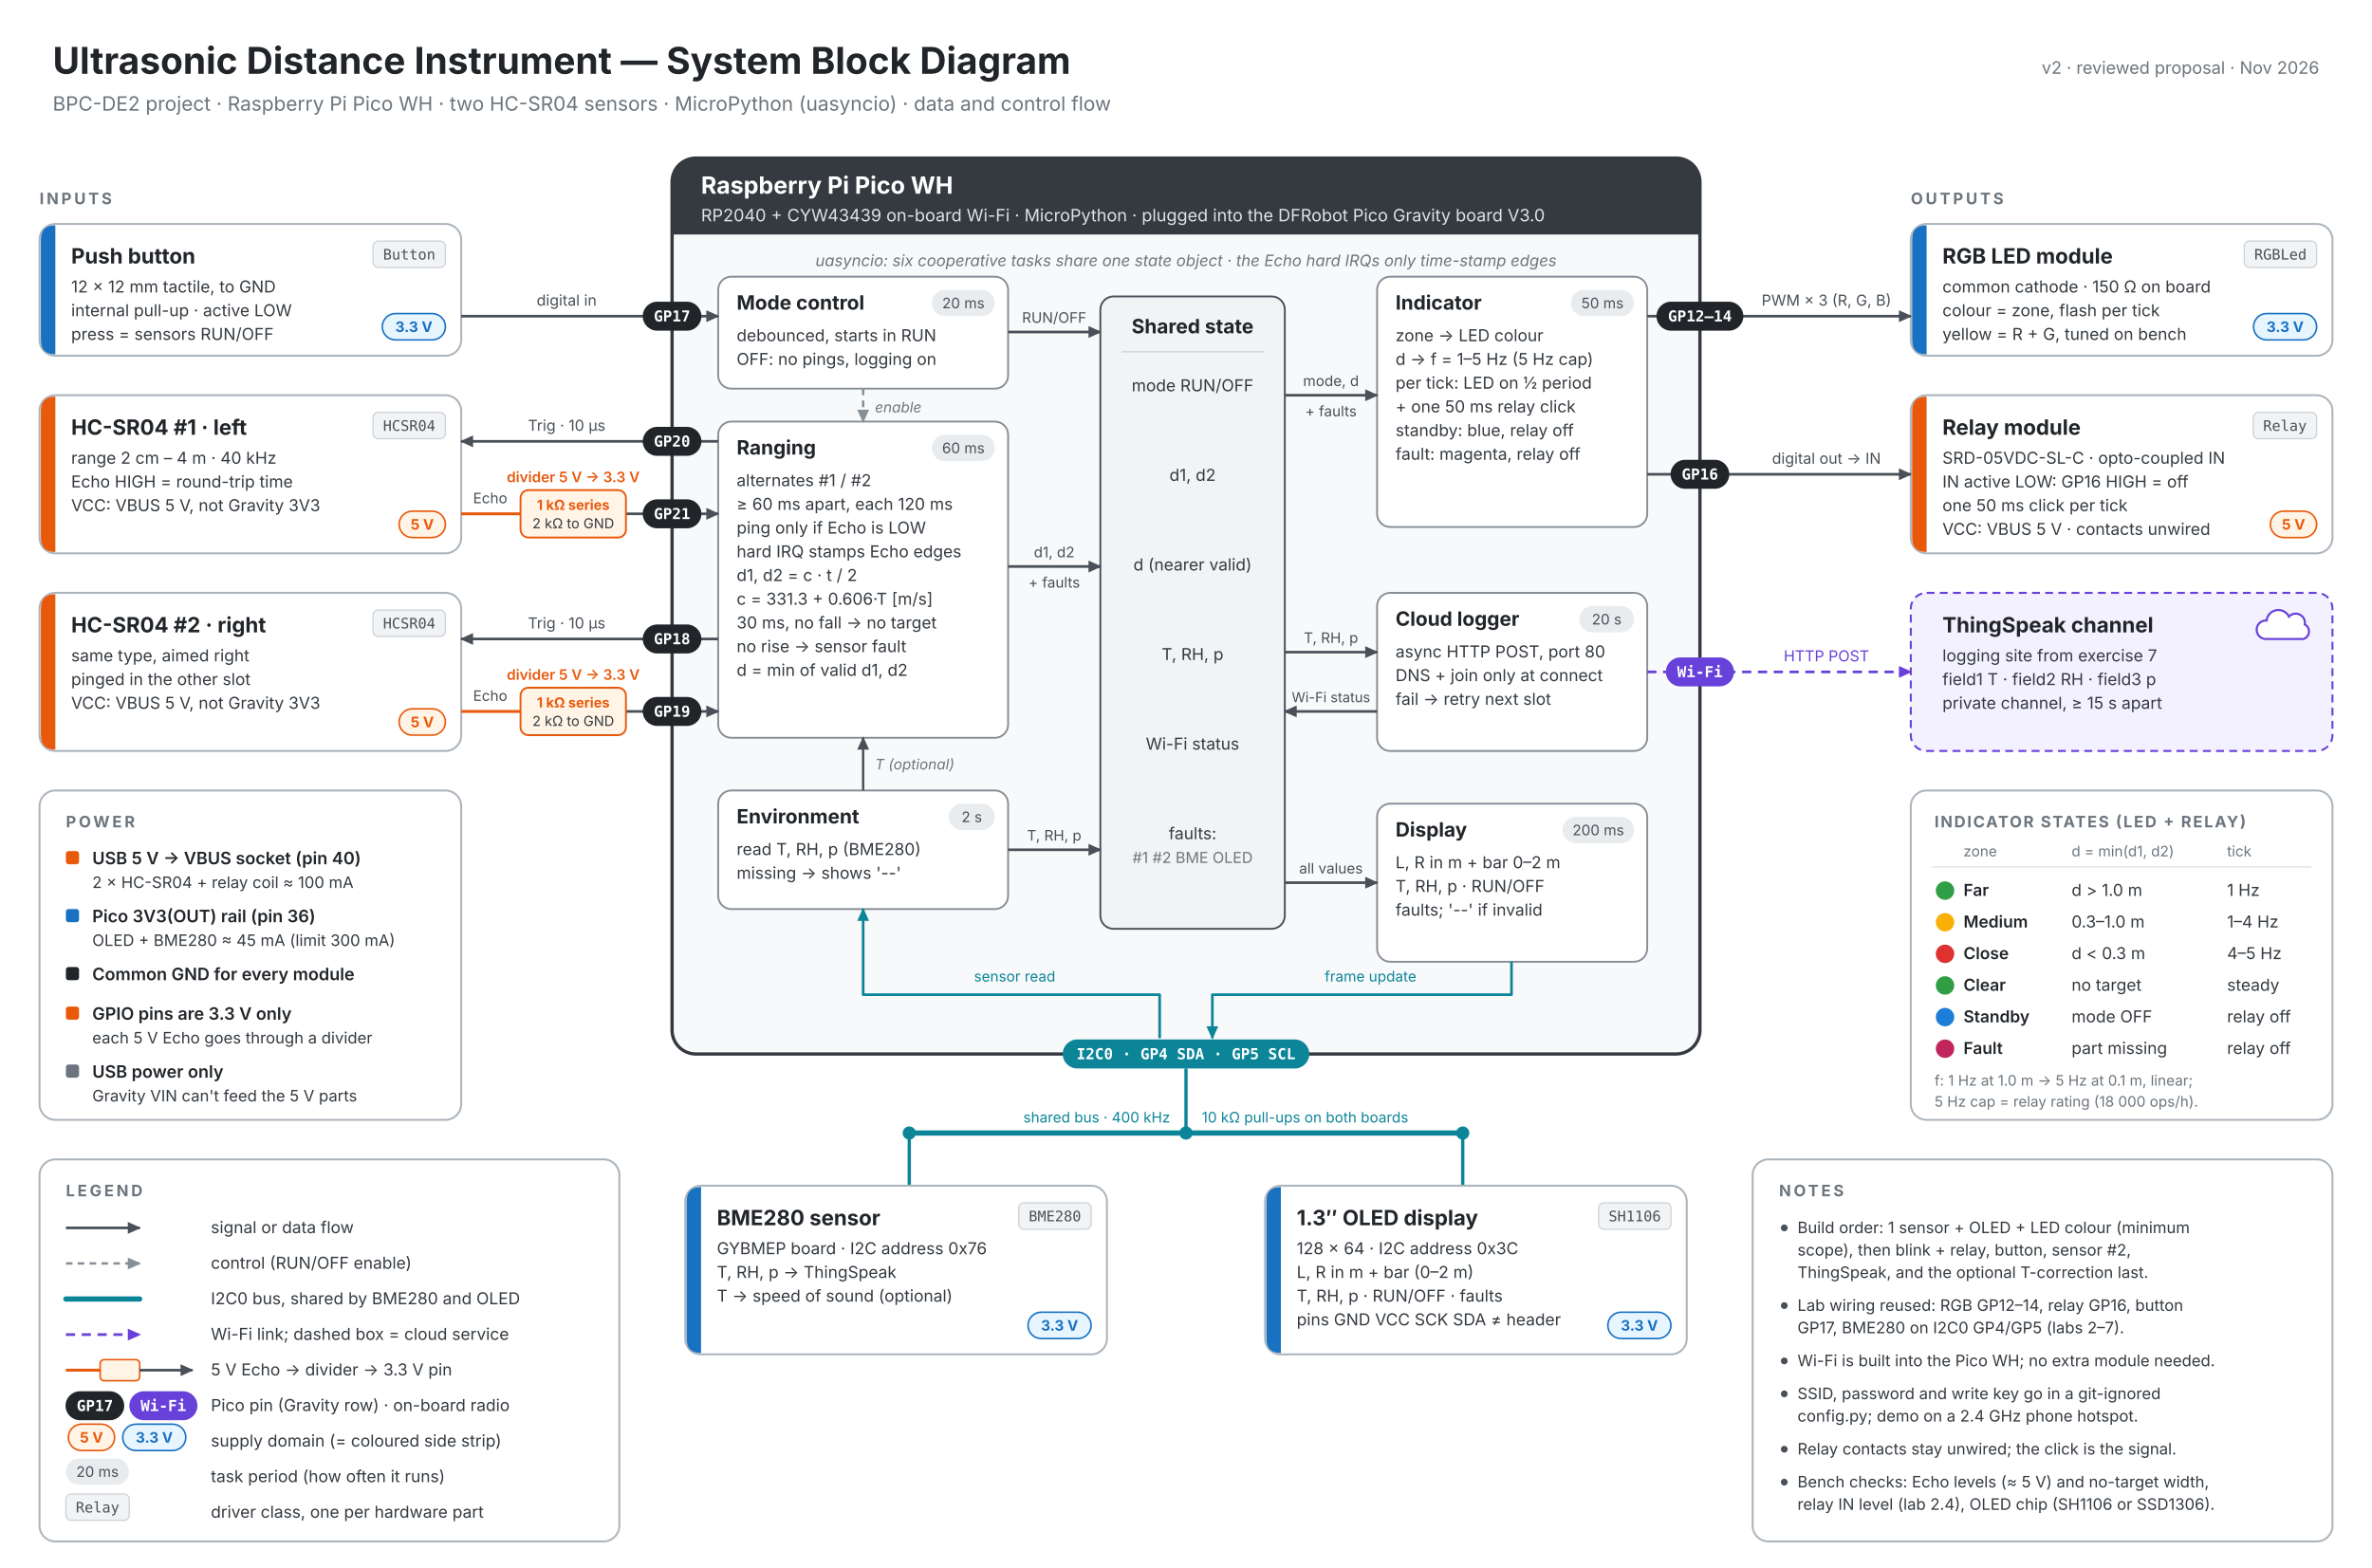
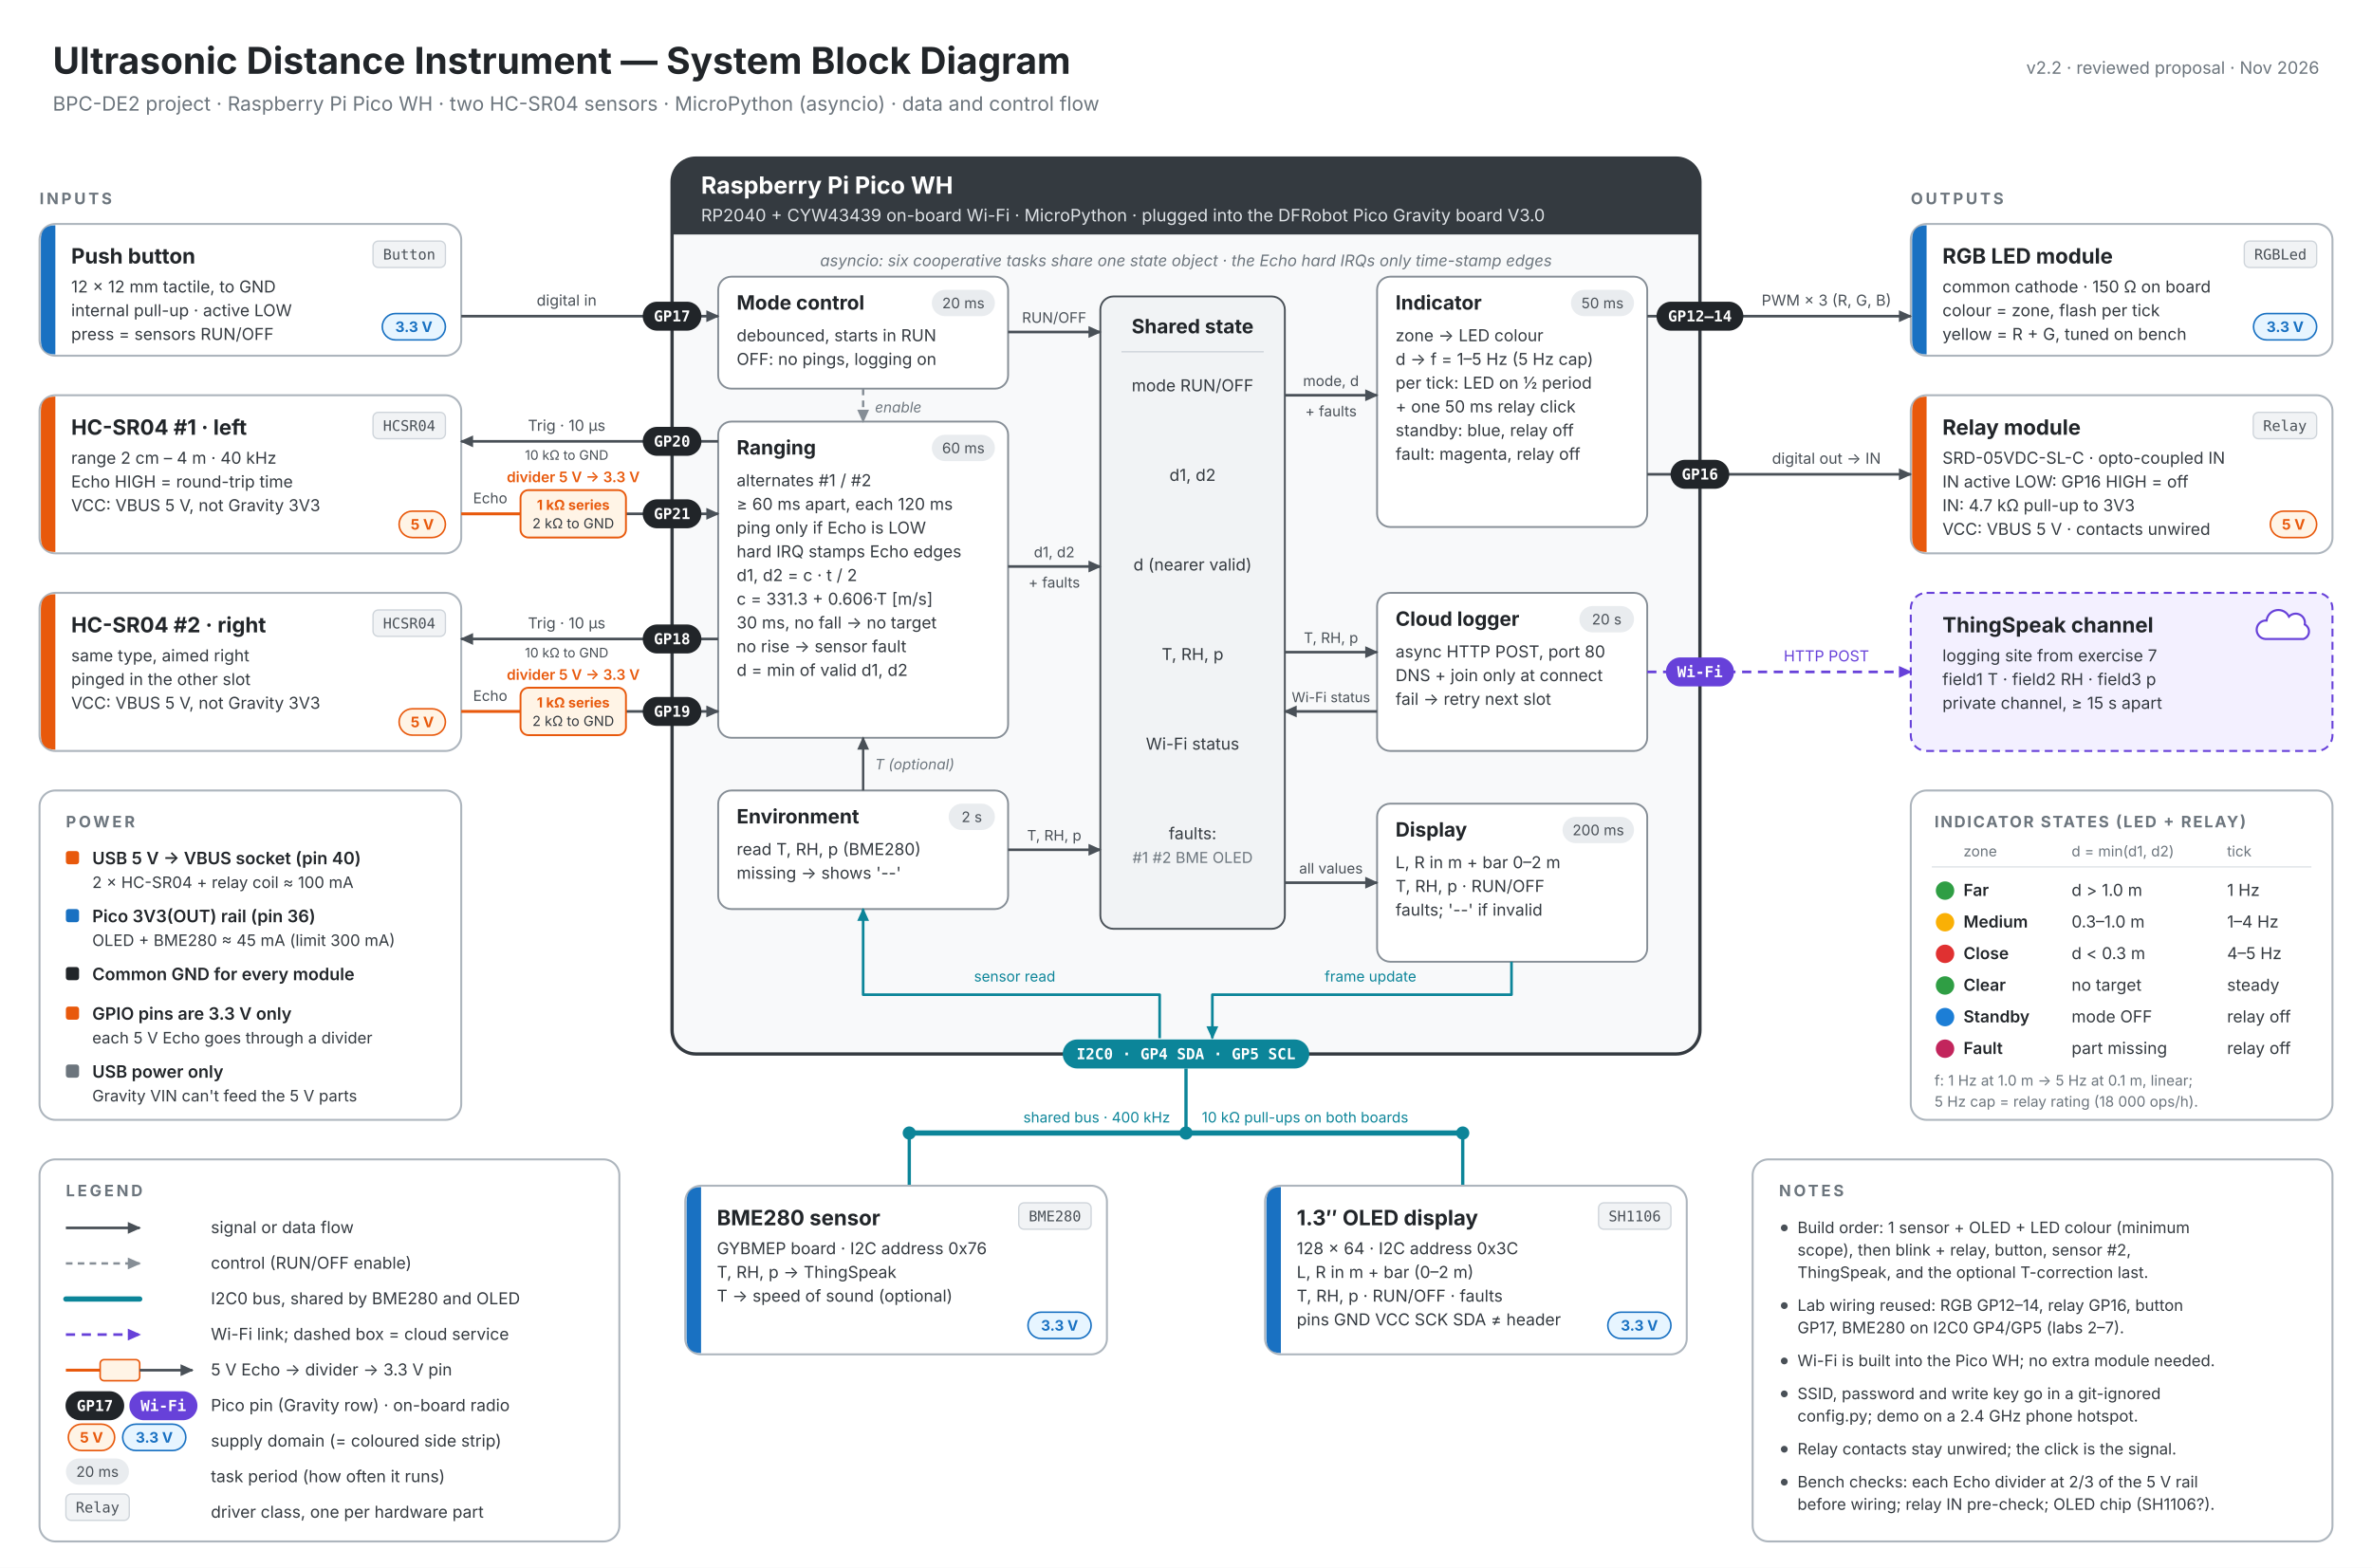
<svg xmlns="http://www.w3.org/2000/svg" width="1800" height="1190" viewBox="0 0 1800 1190" role="img" aria-labelledby="title desc">
  <defs>
    <style>text{font-family:Inter, 'Segoe UI', Helvetica, Arial, sans-serif;} .mono{font-family:'JetBrains Mono', Consolas, Menlo, 'DejaVu Sans Mono', monospace;}</style>
    <marker id="arr-gray" viewBox="0 0 10 10" refX="9" refY="5" markerWidth="10" markerHeight="10" markerUnits="userSpaceOnUse" orient="auto">
      <path d="M0,0.5 L10,5 L0,9.5 z" fill="#495057" />
    </marker>
    <marker id="arr-teal" viewBox="0 0 10 10" refX="9" refY="5" markerWidth="10" markerHeight="10" markerUnits="userSpaceOnUse" orient="auto">
      <path d="M0,0.5 L10,5 L0,9.5 z" fill="#0c8599" />
    </marker>
    <marker id="arr-violet" viewBox="0 0 10 10" refX="9" refY="5" markerWidth="10" markerHeight="10" markerUnits="userSpaceOnUse" orient="auto">
      <path d="M0,0.5 L10,5 L0,9.5 z" fill="#6741d9" />
    </marker>
    <marker id="arr-muted" viewBox="0 0 10 10" refX="9" refY="5" markerWidth="10" markerHeight="10" markerUnits="userSpaceOnUse" orient="auto">
      <path d="M0,0.5 L10,5 L0,9.5 z" fill="#868e96" />
    </marker>
  </defs>
  <rect width="1800" height="1190" fill="#ffffff" />
  <text x="40" y="56" font-size="28" fill="#212529" font-weight="700">Ultrasonic Distance Instrument — System Block Diagram</text>
-   <text x="40" y="84" font-size="15" fill="#6c757d">BPC-DE2 project · Raspberry Pi Pico WH · two HC-SR04 sensors · MicroPython (uasyncio) · data and control flow</text>
-   <text x="1760" y="56" font-size="13" fill="#6c757d" text-anchor="end">v2 · reviewed proposal · Nov 2026</text>
+   <text x="40" y="84" font-size="15" fill="#6c757d">BPC-DE2 project · Raspberry Pi Pico WH · two HC-SR04 sensors · MicroPython (asyncio) · data and control flow</text>
+   <text x="1760" y="56" font-size="13" fill="#6c757d" text-anchor="end">v2.2 · reviewed proposal · Nov 2026</text>
  <text x="30" y="155" font-size="12" fill="#6c757d" font-weight="700" letter-spacing="2">INPUTS</text>
  <text x="1450" y="155" font-size="12" fill="#6c757d" font-weight="700" letter-spacing="2">OUTPUTS</text>
  <rect x="510" y="120" width="780" height="680" rx="18" fill="#f8f9fa" stroke="none" stroke-width="0" />
  <path d="M510,178 L510,138 Q510,120 528,120 L1272,120 Q1290,120 1290,138 L1290,178 Z" fill="#343a40" />
  <rect x="510" y="120" width="780" height="680" rx="18" fill="none" stroke="#343a40" stroke-width="2.5" />
  <text x="532" y="147" font-size="18" fill="#fff" font-weight="700">Raspberry Pi Pico WH</text>
  <text x="532" y="168" font-size="13" fill="#dee2e6">RP2040 + CYW43439 on-board Wi-Fi · MicroPython · plugged into the DFRobot Pico Gravity board V3.0</text>
-   <text x="900.0" y="202" font-size="12" fill="#6c757d" text-anchor="middle" font-style="italic">uasyncio: six cooperative tasks share one state object · the Echo hard IRQs only time-stamp edges</text>
+   <text x="900.0" y="202" font-size="12" fill="#6c757d" text-anchor="middle" font-style="italic">asyncio: six cooperative tasks share one state object · the Echo hard IRQs only time-stamp edges</text>
  <rect x="545" y="210" width="220" height="85" rx="10" fill="#fff" stroke="#868e96" stroke-width="1.4" />
  <text x="559" y="235" font-size="15" fill="#212529" font-weight="700">Mode control</text>
  <rect x="707.1" y="220" width="47.9" height="20" rx="10.0" fill="#e9ecef" />
  <text x="731.05" y="234" font-size="11" fill="#495057" text-anchor="middle">20 ms</text>
  <text x="559" y="259" font-size="12.5" fill="#343a40">debounced, starts in RUN</text>
  <text x="559" y="277" font-size="12.5" fill="#343a40">OFF: no pings, logging on</text>
  <rect x="545" y="320" width="220" height="240" rx="10" fill="#fff" stroke="#868e96" stroke-width="1.4" />
  <text x="559" y="345" font-size="15" fill="#212529" font-weight="700">Ranging</text>
  <rect x="707.1" y="330" width="47.9" height="20" rx="10.0" fill="#e9ecef" />
  <text x="731.05" y="344" font-size="11" fill="#495057" text-anchor="middle">60 ms</text>
  <text x="559" y="369" font-size="12.5" fill="#343a40">alternates #1 / #2</text>
  <text x="559" y="387" font-size="12.5" fill="#343a40">≥ 60 ms apart, each 120 ms</text>
  <text x="559" y="405" font-size="12.5" fill="#343a40">ping only if Echo is LOW</text>
  <text x="559" y="423" font-size="12.5" fill="#343a40">hard IRQ stamps Echo edges</text>
  <text x="559" y="441" font-size="12.5" fill="#343a40">d1, d2 = c · t / 2</text>
  <text x="559" y="459" font-size="12.5" fill="#343a40">c = 331.3 + 0.606·T  [m/s]</text>
  <text x="559" y="477" font-size="12.5" fill="#343a40">30 ms, no fall → no target</text>
  <text x="559" y="495" font-size="12.5" fill="#343a40">no rise → sensor fault</text>
  <text x="559" y="513" font-size="12.5" fill="#343a40">d = min of valid d1, d2</text>
  <rect x="545" y="600" width="220" height="90" rx="10" fill="#fff" stroke="#868e96" stroke-width="1.4" />
  <text x="559" y="625" font-size="15" fill="#212529" font-weight="700">Environment</text>
  <rect x="719.86" y="610" width="35.14" height="20" rx="10.0" fill="#e9ecef" />
  <text x="737.43" y="624" font-size="11" fill="#495057" text-anchor="middle">2 s</text>
  <text x="559" y="649" font-size="12.5" fill="#343a40">read T, RH, p (BME280)</text>
  <text x="559" y="667" font-size="12.5" fill="#343a40">missing → shows '--'</text>
  <rect x="1045" y="210" width="205" height="190" rx="10" fill="#fff" stroke="#868e96" stroke-width="1.4" />
  <text x="1059" y="235" font-size="15" fill="#212529" font-weight="700">Indicator</text>
  <rect x="1192.1" y="220" width="47.9" height="20" rx="10.0" fill="#e9ecef" />
  <text x="1216.05" y="234" font-size="11" fill="#495057" text-anchor="middle">50 ms</text>
  <text x="1059" y="259" font-size="12.5" fill="#343a40">zone → LED colour</text>
  <text x="1059" y="277" font-size="12.5" fill="#343a40">d → f = 1–5 Hz (5 Hz cap)</text>
  <text x="1059" y="295" font-size="12.5" fill="#343a40">per tick: LED on ½ period</text>
  <text x="1059" y="313" font-size="12.5" fill="#343a40">+ one 50 ms relay click</text>
  <text x="1059" y="331" font-size="12.5" fill="#343a40">standby: blue, relay off</text>
  <text x="1059" y="349" font-size="12.5" fill="#343a40">fault: magenta, relay off</text>
  <rect x="1045" y="450" width="205" height="120" rx="10" fill="#fff" stroke="#868e96" stroke-width="1.4" />
  <text x="1059" y="475" font-size="15" fill="#212529" font-weight="700">Cloud logger</text>
  <rect x="1198.48" y="460" width="41.52" height="20" rx="10.0" fill="#e9ecef" />
  <text x="1219.24" y="474" font-size="11" fill="#495057" text-anchor="middle">20 s</text>
  <text x="1059" y="499" font-size="12.5" fill="#343a40">async HTTP POST, port 80</text>
  <text x="1059" y="517" font-size="12.5" fill="#343a40">DNS + join only at connect</text>
  <text x="1059" y="535" font-size="12.5" fill="#343a40">fail → retry next slot</text>
  <rect x="1045" y="610" width="205" height="120" rx="10" fill="#fff" stroke="#868e96" stroke-width="1.4" />
  <text x="1059" y="635" font-size="15" fill="#212529" font-weight="700">Display</text>
  <rect x="1185.72" y="620" width="54.28" height="20" rx="10.0" fill="#e9ecef" />
  <text x="1212.86" y="634" font-size="11" fill="#495057" text-anchor="middle">200 ms</text>
  <text x="1059" y="659" font-size="12.5" fill="#343a40">L, R in m + bar 0–2 m</text>
  <text x="1059" y="677" font-size="12.5" fill="#343a40">T, RH, p · RUN/OFF</text>
  <text x="1059" y="695" font-size="12.5" fill="#343a40">faults; '--' if invalid</text>
  <rect x="835" y="225" width="140" height="480" rx="10" fill="#f1f3f5" stroke="#495057" stroke-width="1.4" />
  <text x="905.0" y="253" font-size="15" fill="#212529" font-weight="700" text-anchor="middle">Shared state</text>
  <line x1="851" y1="267" x2="959" y2="267" stroke="#ced4da" stroke-width="1" />
  <text x="905.0" y="297" font-size="12.5" fill="#343a40" text-anchor="middle">mode RUN/OFF</text>
  <text x="905.0" y="365" font-size="12.5" fill="#343a40" text-anchor="middle">d1, d2</text>
  <text x="905.0" y="433" font-size="12.5" fill="#343a40" text-anchor="middle">d (nearer valid)</text>
  <text x="905.0" y="501" font-size="12.5" fill="#343a40" text-anchor="middle">T, RH, p</text>
  <text x="905.0" y="569" font-size="12.5" fill="#343a40" text-anchor="middle">Wi-Fi status</text>
  <text x="905.0" y="637" font-size="12.5" fill="#343a40" text-anchor="middle">faults:</text>
  <text x="905.0" y="655" font-size="11.5" fill="#6c757d" text-anchor="middle">#1 #2 BME OLED</text>
  <path d="M765,252 L835,252" fill="none" stroke="#495057" stroke-width="2" stroke-linejoin="round" marker-end="url(#arr-gray)" />
  <text x="800.0" y="245" font-size="11" fill="#495057" text-anchor="middle">RUN/OFF</text>
  <path d="M765,430 L835,430" fill="none" stroke="#495057" stroke-width="2" stroke-linejoin="round" marker-end="url(#arr-gray)" />
  <text x="800.0" y="423" font-size="11" fill="#495057" text-anchor="middle">d1, d2</text>
  <text x="800.0" y="446" font-size="11" fill="#495057" text-anchor="middle">+ faults</text>
  <path d="M765,645 L835,645" fill="none" stroke="#495057" stroke-width="2" stroke-linejoin="round" marker-end="url(#arr-gray)" />
  <text x="800.0" y="638" font-size="11" fill="#495057" text-anchor="middle">T, RH, p</text>
  <path d="M975,300 L1045,300" fill="none" stroke="#495057" stroke-width="2" stroke-linejoin="round" marker-end="url(#arr-gray)" />
  <text x="1010.0" y="293" font-size="11" fill="#495057" text-anchor="middle">mode, d</text>
  <text x="1010.0" y="316" font-size="11" fill="#495057" text-anchor="middle">+ faults</text>
  <path d="M975,495 L1045,495" fill="none" stroke="#495057" stroke-width="2" stroke-linejoin="round" marker-end="url(#arr-gray)" />
  <text x="1010.0" y="488" font-size="11" fill="#495057" text-anchor="middle">T, RH, p</text>
  <path d="M1045,540 L975,540" fill="none" stroke="#495057" stroke-width="2" stroke-linejoin="round" marker-end="url(#arr-gray)" />
  <text x="1010.0" y="533" font-size="10.5" fill="#495057" text-anchor="middle">Wi-Fi status</text>
  <path d="M975,670 L1045,670" fill="none" stroke="#495057" stroke-width="2" stroke-linejoin="round" marker-end="url(#arr-gray)" />
  <text x="1010.0" y="663" font-size="11" fill="#495057" text-anchor="middle">all values</text>
  <path d="M655,295 L655,320" fill="none" stroke="#868e96" stroke-width="1.8" stroke-linejoin="round" stroke-dasharray="5 4" marker-end="url(#arr-muted)" />
  <text x="664" y="313" font-size="11" fill="#6c757d" font-style="italic">enable</text>
  <path d="M655,600 L655,560" fill="none" stroke="#495057" stroke-width="1.8" stroke-linejoin="round" marker-end="url(#arr-gray)" />
  <text x="664" y="584" font-size="11" fill="#6c757d" font-style="italic">T (optional)</text>
  <rect x="30" y="170" width="320" height="100" rx="12" fill="#fff" stroke="#adb5bd" stroke-width="1.5" />
  <path d="M31,182 Q31,171 42,171 L42,269 Q31,269 31,258 Z" fill="#1971c2" />
  <rect x="290.1" y="238" width="47.9" height="20" rx="10.0" fill="#e7f5ff" stroke="#1971c2" stroke-width="1.2" />
  <text x="314.05" y="252" font-size="11" fill="#1971c2" font-weight="700" text-anchor="middle">3.3 V</text>
  <rect x="283.08" y="183" width="54.92" height="20" rx="4" fill="#f1f3f5" stroke="#ced4da" stroke-width="1" />
  <text x="310.54" y="197" font-size="11" fill="#495057" text-anchor="middle" class="mono">Button</text>
  <text x="54" y="200" font-size="16" fill="#212529" font-weight="700">Push button</text>
  <text x="54" y="222" font-size="12.5" fill="#343a40">12 × 12 mm tactile, to GND</text>
  <text x="54" y="240" font-size="12.5" fill="#343a40">internal pull-up · active LOW</text>
  <text x="54" y="258" font-size="12.5" fill="#343a40">press = sensors RUN/OFF</text>
  <path d="M350,240 L545,240" fill="none" stroke="#495057" stroke-width="2" stroke-linejoin="round" marker-end="url(#arr-gray)" />
  <text x="430" y="232" font-size="11.5" fill="#495057" text-anchor="middle">digital in</text>
  <rect x="487.74" y="229" width="44.52" height="22" rx="11.0" fill="#212529" />
  <text x="510" y="244" font-size="11.5" fill="#fff" font-weight="700" text-anchor="middle" class="mono">GP17</text>
  <rect x="30" y="300" width="320" height="120" rx="12" fill="#fff" stroke="#adb5bd" stroke-width="1.5" />
  <path d="M31,312 Q31,301 42,301 L42,419 Q31,419 31,408 Z" fill="#e8590c" />
  <rect x="302.86" y="388" width="35.14" height="20" rx="10.0" fill="#fff4e6" stroke="#e8590c" stroke-width="1.2" />
  <text x="320.43" y="402" font-size="11" fill="#e8590c" font-weight="700" text-anchor="middle">5 V</text>
  <rect x="283.08" y="313" width="54.92" height="20" rx="4" fill="#f1f3f5" stroke="#ced4da" stroke-width="1" />
  <text x="310.54" y="327" font-size="11" fill="#495057" text-anchor="middle" class="mono">HCSR04</text>
  <text x="54" y="330" font-size="16" fill="#212529" font-weight="700">HC-SR04 #1 · left</text>
  <text x="54" y="352" font-size="12.5" fill="#343a40">range 2 cm – 4 m · 40 kHz</text>
  <text x="54" y="370" font-size="12.5" fill="#343a40">Echo HIGH = round-trip time</text>
  <text x="54" y="388" font-size="12.5" fill="#343a40">VCC: VBUS 5 V, not Gravity 3V3</text>
  <path d="M545,335 L350,335" fill="none" stroke="#495057" stroke-width="2" stroke-linejoin="round" marker-end="url(#arr-gray)" />
  <text x="430" y="327" font-size="11.5" fill="#495057" text-anchor="middle">Trig · 10 µs</text>
+   <text x="430" y="349" font-size="10" fill="#495057" text-anchor="middle">10 kΩ to GND</text>
  <rect x="487.74" y="324" width="44.52" height="22" rx="11.0" fill="#212529" />
  <text x="510" y="339" font-size="11.5" fill="#fff" font-weight="700" text-anchor="middle" class="mono">GP20</text>
  <path d="M350,390 L395,390" fill="none" stroke="#e8590c" stroke-width="2.2" stroke-linejoin="round" />
  <path d="M475,390 L545,390" fill="none" stroke="#495057" stroke-width="2" stroke-linejoin="round" marker-end="url(#arr-gray)" />
  <rect x="395" y="372" width="80" height="36" rx="6" fill="#fff4e6" stroke="#e8590c" stroke-width="1.4" />
  <text x="435" y="387" font-size="10.5" fill="#e8590c" font-weight="700" text-anchor="middle">1 kΩ series</text>
  <text x="435" y="401" font-size="10.5" fill="#343a40" text-anchor="middle">2 kΩ to GND</text>
  <text x="372" y="382" font-size="11" fill="#495057" text-anchor="middle">Echo</text>
  <text x="435" y="366" font-size="11" fill="#e8590c" font-weight="600" text-anchor="middle">divider 5 V → 3.3 V</text>
  <rect x="487.74" y="379" width="44.52" height="22" rx="11.0" fill="#212529" />
  <text x="510" y="394" font-size="11.5" fill="#fff" font-weight="700" text-anchor="middle" class="mono">GP21</text>
  <rect x="30" y="450" width="320" height="120" rx="12" fill="#fff" stroke="#adb5bd" stroke-width="1.5" />
  <path d="M31,462 Q31,451 42,451 L42,569 Q31,569 31,558 Z" fill="#e8590c" />
  <rect x="302.86" y="538" width="35.14" height="20" rx="10.0" fill="#fff4e6" stroke="#e8590c" stroke-width="1.2" />
  <text x="320.43" y="552" font-size="11" fill="#e8590c" font-weight="700" text-anchor="middle">5 V</text>
  <rect x="283.08" y="463" width="54.92" height="20" rx="4" fill="#f1f3f5" stroke="#ced4da" stroke-width="1" />
  <text x="310.54" y="477" font-size="11" fill="#495057" text-anchor="middle" class="mono">HCSR04</text>
  <text x="54" y="480" font-size="16" fill="#212529" font-weight="700">HC-SR04 #2 · right</text>
  <text x="54" y="502" font-size="12.5" fill="#343a40">same type, aimed right</text>
  <text x="54" y="520" font-size="12.5" fill="#343a40">pinged in the other slot</text>
  <text x="54" y="538" font-size="12.5" fill="#343a40">VCC: VBUS 5 V, not Gravity 3V3</text>
  <path d="M545,485 L350,485" fill="none" stroke="#495057" stroke-width="2" stroke-linejoin="round" marker-end="url(#arr-gray)" />
  <text x="430" y="477" font-size="11.5" fill="#495057" text-anchor="middle">Trig · 10 µs</text>
+   <text x="430" y="499" font-size="10" fill="#495057" text-anchor="middle">10 kΩ to GND</text>
  <rect x="487.74" y="474" width="44.52" height="22" rx="11.0" fill="#212529" />
  <text x="510" y="489" font-size="11.5" fill="#fff" font-weight="700" text-anchor="middle" class="mono">GP18</text>
  <path d="M350,540 L395,540" fill="none" stroke="#e8590c" stroke-width="2.2" stroke-linejoin="round" />
  <path d="M475,540 L545,540" fill="none" stroke="#495057" stroke-width="2" stroke-linejoin="round" marker-end="url(#arr-gray)" />
  <rect x="395" y="522" width="80" height="36" rx="6" fill="#fff4e6" stroke="#e8590c" stroke-width="1.4" />
  <text x="435" y="537" font-size="10.5" fill="#e8590c" font-weight="700" text-anchor="middle">1 kΩ series</text>
  <text x="435" y="551" font-size="10.5" fill="#343a40" text-anchor="middle">2 kΩ to GND</text>
  <text x="372" y="532" font-size="11" fill="#495057" text-anchor="middle">Echo</text>
  <text x="435" y="516" font-size="11" fill="#e8590c" font-weight="600" text-anchor="middle">divider 5 V → 3.3 V</text>
  <rect x="487.74" y="529" width="44.52" height="22" rx="11.0" fill="#212529" />
  <text x="510" y="544" font-size="11.5" fill="#fff" font-weight="700" text-anchor="middle" class="mono">GP19</text>
  <rect x="30" y="600" width="320" height="250" rx="12" fill="#fff" stroke="#adb5bd" stroke-width="1.5" />
  <text x="50" y="628" font-size="12" fill="#6c757d" font-weight="700" letter-spacing="2">POWER</text>
  <rect x="50" y="646" width="10" height="10" rx="2" fill="#e8590c" />
  <text x="70" y="656" font-size="13" fill="#212529" font-weight="600">USB 5 V → VBUS socket (pin 40)</text>
  <text x="70" y="674" font-size="12" fill="#343a40">2 × HC-SR04 + relay coil ≈ 100 mA</text>
  <rect x="50" y="690" width="10" height="10" rx="2" fill="#1971c2" />
  <text x="70" y="700" font-size="13" fill="#212529" font-weight="600">Pico 3V3(OUT) rail (pin 36)</text>
  <text x="70" y="718" font-size="12" fill="#343a40">OLED + BME280 ≈ 45 mA (limit 300 mA)</text>
  <rect x="50" y="734" width="10" height="10" rx="2" fill="#212529" />
  <text x="70" y="744" font-size="13" fill="#212529" font-weight="600">Common GND for every module</text>
  <rect x="50" y="764" width="10" height="10" rx="2" fill="#e8590c" />
  <text x="70" y="774" font-size="13" fill="#212529" font-weight="600">GPIO pins are 3.3 V only</text>
  <text x="70" y="792" font-size="12" fill="#343a40">each 5 V Echo goes through a divider</text>
  <rect x="50" y="808" width="10" height="10" rx="2" fill="#6c757d" />
  <text x="70" y="818" font-size="13" fill="#212529" font-weight="600">USB power only</text>
  <text x="70" y="836" font-size="12" fill="#343a40">Gravity VIN can't feed the 5 V parts</text>
  <rect x="1450" y="170" width="320" height="100" rx="12" fill="#fff" stroke="#adb5bd" stroke-width="1.5" />
  <path d="M1451,182 Q1451,171 1462,171 L1462,269 Q1451,269 1451,258 Z" fill="#1971c2" />
  <rect x="1710.1" y="238" width="47.9" height="20" rx="10.0" fill="#e7f5ff" stroke="#1971c2" stroke-width="1.2" />
  <text x="1734.05" y="252" font-size="11" fill="#1971c2" font-weight="700" text-anchor="middle">3.3 V</text>
  <rect x="1703.08" y="183" width="54.92" height="20" rx="4" fill="#f1f3f5" stroke="#ced4da" stroke-width="1" />
  <text x="1730.54" y="197" font-size="11" fill="#495057" text-anchor="middle" class="mono">RGBLed</text>
  <text x="1474" y="200" font-size="16" fill="#212529" font-weight="700">RGB LED module</text>
  <text x="1474" y="222" font-size="12.5" fill="#343a40">common cathode · 150 Ω on board</text>
  <text x="1474" y="240" font-size="12.5" fill="#343a40">colour = zone, flash per tick</text>
  <text x="1474" y="258" font-size="12.5" fill="#343a40">yellow = R + G, tuned on bench</text>
  <path d="M1250,240 L1450,240" fill="none" stroke="#495057" stroke-width="2" stroke-linejoin="round" marker-end="url(#arr-gray)" />
  <text x="1386" y="232" font-size="11.5" fill="#495057" text-anchor="middle">PWM × 3 (R, G, B)</text>
  <rect x="1257.045" y="229" width="65.91" height="22" rx="11.0" fill="#212529" />
  <text x="1290" y="244" font-size="11.5" fill="#fff" font-weight="700" text-anchor="middle" class="mono">GP12–14</text>
  <rect x="1450" y="300" width="320" height="120" rx="12" fill="#fff" stroke="#adb5bd" stroke-width="1.5" />
  <path d="M1451,312 Q1451,301 1462,301 L1462,419 Q1451,419 1451,408 Z" fill="#e8590c" />
  <rect x="1722.86" y="388" width="35.14" height="20" rx="10.0" fill="#fff4e6" stroke="#e8590c" stroke-width="1.2" />
  <text x="1740.43" y="402" font-size="11" fill="#e8590c" font-weight="700" text-anchor="middle">5 V</text>
  <rect x="1709.9" y="313" width="48.1" height="20" rx="4" fill="#f1f3f5" stroke="#ced4da" stroke-width="1" />
  <text x="1733.95" y="327" font-size="11" fill="#495057" text-anchor="middle" class="mono">Relay</text>
  <text x="1474" y="330" font-size="16" fill="#212529" font-weight="700">Relay module</text>
  <text x="1474" y="352" font-size="12.5" fill="#343a40">SRD-05VDC-SL-C · opto-coupled IN</text>
  <text x="1474" y="370" font-size="12.5" fill="#343a40">IN active LOW: GP16 HIGH = off</text>
-   <text x="1474" y="388" font-size="12.5" fill="#343a40">one 50 ms click per tick</text>
+   <text x="1474" y="388" font-size="12.5" fill="#343a40">IN: 4.7 kΩ pull-up to 3V3</text>
  <text x="1474" y="406" font-size="12.5" fill="#343a40">VCC: VBUS 5 V · contacts unwired</text>
  <path d="M1250,360 L1450,360" fill="none" stroke="#495057" stroke-width="2" stroke-linejoin="round" marker-end="url(#arr-gray)" />
  <text x="1386" y="352" font-size="11.5" fill="#495057" text-anchor="middle">digital out → IN</text>
  <rect x="1267.74" y="349" width="44.52" height="22" rx="11.0" fill="#212529" />
  <text x="1290" y="364" font-size="11.5" fill="#fff" font-weight="700" text-anchor="middle" class="mono">GP16</text>
  <rect x="1450" y="450" width="320" height="120" rx="12" fill="#f3f0ff" stroke="#6741d9" stroke-width="1.5" stroke-dasharray="6 4" />
  <text x="1474" y="480" font-size="16" fill="#212529" font-weight="700">ThingSpeak channel</text>
  <text x="1474" y="502" font-size="12.5" fill="#343a40">logging site from exercise 7</text>
  <text x="1474" y="520" font-size="12.5" fill="#343a40">field1 T · field2 RH · field3 p</text>
  <text x="1474" y="538" font-size="12.5" fill="#343a40">private channel, ≥ 15 s apart</text>
  <path d="M1719,485 a7,7 0 0 1 1,-14 a9,9 0 0 1 17,-3 a7,7 0 0 1 12,6 a6,6 0 0 1 -1,11 z" fill="#fff" stroke="#6741d9" stroke-width="1.6" />
  <path d="M1250,510 L1450,510" fill="none" stroke="#6741d9" stroke-width="2" stroke-linejoin="round" stroke-dasharray="7 5" marker-end="url(#arr-violet)" />
  <text x="1386" y="502" font-size="11.5" fill="#6741d9" text-anchor="middle">HTTP POST</text>
  <rect x="1264.175" y="499" width="51.65" height="22" rx="11.0" fill="#6741d9" />
  <text x="1290" y="514" font-size="11.5" fill="#fff" font-weight="700" text-anchor="middle" class="mono">Wi-Fi</text>
  <rect x="1450" y="600" width="320" height="250" rx="12" fill="#fff" stroke="#adb5bd" stroke-width="1.5" />
  <text x="1468" y="628" font-size="12" fill="#6c757d" font-weight="700" letter-spacing="1.2">INDICATOR STATES (LED + RELAY)</text>
  <text x="1490" y="650" font-size="11" fill="#6c757d">zone</text>
  <text x="1572" y="650" font-size="11" fill="#6c757d">d = min(d1, d2)</text>
  <text x="1690" y="650" font-size="11" fill="#6c757d">tick</text>
  <line x1="1466" y1="658" x2="1754" y2="658" stroke="#dee2e6" stroke-width="1" />
  <circle cx="1476" cy="676" r="7" fill="#2f9e44" />
  <text x="1490" y="680" font-size="12.5" fill="#212529" font-weight="600">Far</text>
  <text x="1572" y="680" font-size="12.5" fill="#343a40">d &gt; 1.0 m</text>
  <text x="1690" y="680" font-size="12.5" fill="#343a40">1 Hz</text>
  <circle cx="1476" cy="700" r="7" fill="#fab005" />
  <text x="1490" y="704" font-size="12.5" fill="#212529" font-weight="600">Medium</text>
  <text x="1572" y="704" font-size="12.5" fill="#343a40">0.3–1.0 m</text>
  <text x="1690" y="704" font-size="12.5" fill="#343a40">1–4 Hz</text>
  <circle cx="1476" cy="724" r="7" fill="#e03131" />
  <text x="1490" y="728" font-size="12.5" fill="#212529" font-weight="600">Close</text>
  <text x="1572" y="728" font-size="12.5" fill="#343a40">d &lt; 0.3 m</text>
  <text x="1690" y="728" font-size="12.5" fill="#343a40">4–5 Hz</text>
  <circle cx="1476" cy="748" r="7" fill="#2f9e44" />
  <text x="1490" y="752" font-size="12.5" fill="#212529" font-weight="600">Clear</text>
  <text x="1572" y="752" font-size="12.5" fill="#343a40">no target</text>
  <text x="1690" y="752" font-size="12.5" fill="#343a40">steady</text>
  <circle cx="1476" cy="772" r="7" fill="#1c7ed6" />
  <text x="1490" y="776" font-size="12.5" fill="#212529" font-weight="600">Standby</text>
  <text x="1572" y="776" font-size="12.5" fill="#343a40">mode OFF</text>
  <text x="1690" y="776" font-size="12.5" fill="#343a40">relay off</text>
  <circle cx="1476" cy="796" r="7" fill="#c2255c" />
  <text x="1490" y="800" font-size="12.5" fill="#212529" font-weight="600">Fault</text>
  <text x="1572" y="800" font-size="12.5" fill="#343a40">part missing</text>
  <text x="1690" y="800" font-size="12.5" fill="#343a40">relay off</text>
  <text x="1468" y="824" font-size="11" fill="#6c757d">f: 1 Hz at 1.0 m → 5 Hz at 0.1 m, linear;</text>
  <text x="1468" y="840" font-size="11" fill="#6c757d">5 Hz cap = relay rating (18 000 ops/h).</text>
  <path d="M880,788 L880,755 L655,755 L655,690" fill="none" stroke="#0c8599" stroke-width="2" stroke-linejoin="round" marker-end="url(#arr-teal)" />
  <path d="M1147,730 L1147,755 L920,755 L920,788" fill="none" stroke="#0c8599" stroke-width="2" stroke-linejoin="round" marker-end="url(#arr-teal)" />
  <text x="770" y="745" font-size="11" fill="#0c8599" text-anchor="middle">sensor read</text>
  <text x="1040" y="745" font-size="11" fill="#0c8599" text-anchor="middle">frame update</text>
  <rect x="806.44" y="789" width="187.12" height="22" rx="11.0" fill="#0c8599" />
  <text x="900" y="804" font-size="11.5" fill="#fff" font-weight="700" text-anchor="middle" class="mono">I2C0 · GP4 SDA · GP5 SCL</text>
  <line x1="900" y1="811" x2="900" y2="860" stroke="#0c8599" stroke-width="2.5" />
  <line x1="690" y1="860" x2="1110" y2="860" stroke="#0c8599" stroke-width="4" stroke-linecap="round" />
  <line x1="690" y1="860" x2="690" y2="900" stroke="#0c8599" stroke-width="2.5" />
  <line x1="1110" y1="860" x2="1110" y2="900" stroke="#0c8599" stroke-width="2.5" />
  <circle cx="690" cy="860" r="5" fill="#0c8599" />
  <circle cx="900" cy="860" r="5" fill="#0c8599" />
  <circle cx="1110" cy="860" r="5" fill="#0c8599" />
  <text x="888" y="852" font-size="11" fill="#0c8599" text-anchor="end">shared bus · 400 kHz</text>
  <text x="912" y="852" font-size="11" fill="#0c8599">10 kΩ pull-ups on both boards</text>
  <rect x="520" y="900" width="320" height="128" rx="12" fill="#fff" stroke="#adb5bd" stroke-width="1.5" />
  <path d="M521,912 Q521,901 532,901 L532,1027 Q521,1027 521,1016 Z" fill="#1971c2" />
  <rect x="780.1" y="996" width="47.9" height="20" rx="10.0" fill="#e7f5ff" stroke="#1971c2" stroke-width="1.2" />
  <text x="804.05" y="1010" font-size="11" fill="#1971c2" font-weight="700" text-anchor="middle">3.3 V</text>
  <rect x="773.08" y="913" width="54.92" height="20" rx="4" fill="#f1f3f5" stroke="#ced4da" stroke-width="1" />
  <text x="800.54" y="927" font-size="11" fill="#495057" text-anchor="middle" class="mono">BME280</text>
  <text x="544" y="930" font-size="16" fill="#212529" font-weight="700">BME280 sensor</text>
  <text x="544" y="952" font-size="12.5" fill="#343a40">GYBMEP board · I2C address 0x76</text>
  <text x="544" y="970" font-size="12.5" fill="#343a40">T, RH, p → ThingSpeak</text>
  <text x="544" y="988" font-size="12.5" fill="#343a40">T → speed of sound (optional)</text>
  <rect x="960" y="900" width="320" height="128" rx="12" fill="#fff" stroke="#adb5bd" stroke-width="1.5" />
  <path d="M961,912 Q961,901 972,901 L972,1027 Q961,1027 961,1016 Z" fill="#1971c2" />
  <rect x="1220.1" y="996" width="47.9" height="20" rx="10.0" fill="#e7f5ff" stroke="#1971c2" stroke-width="1.2" />
  <text x="1244.05" y="1010" font-size="11" fill="#1971c2" font-weight="700" text-anchor="middle">3.3 V</text>
  <rect x="1213.08" y="913" width="54.92" height="20" rx="4" fill="#f1f3f5" stroke="#ced4da" stroke-width="1" />
  <text x="1240.54" y="927" font-size="11" fill="#495057" text-anchor="middle" class="mono">SH1106</text>
  <text x="984" y="930" font-size="16" fill="#212529" font-weight="700">1.3″ OLED display</text>
  <text x="984" y="952" font-size="12.5" fill="#343a40">128 × 64 · I2C address 0x3C</text>
  <text x="984" y="970" font-size="12.5" fill="#343a40">L, R in m + bar (0–2 m)</text>
  <text x="984" y="988" font-size="12.5" fill="#343a40">T, RH, p · RUN/OFF · faults</text>
  <text x="984" y="1006" font-size="12.5" fill="#343a40">pins GND VCC SCK SDA ≠ header</text>
  <rect x="30" y="880" width="440" height="290" rx="12" fill="#fff" stroke="#adb5bd" stroke-width="1.5" />
  <text x="50" y="908" font-size="12" fill="#6c757d" font-weight="700" letter-spacing="2">LEGEND</text>
  <path d="M50,932 L106,932" fill="none" stroke="#495057" stroke-width="2" stroke-linejoin="round" marker-end="url(#arr-gray)" />
  <text x="160" y="936" font-size="12.5" fill="#343a40">signal or data flow</text>
  <path d="M50,959 L106,959" fill="none" stroke="#868e96" stroke-width="1.8" stroke-linejoin="round" stroke-dasharray="5 4" marker-end="url(#arr-muted)" />
  <text x="160" y="963" font-size="12.5" fill="#343a40">control (RUN/OFF enable)</text>
  <line x1="50" y1="986" x2="106" y2="986" stroke="#0c8599" stroke-width="4" stroke-linecap="round" />
  <text x="160" y="990" font-size="12.5" fill="#343a40">I2C0 bus, shared by BME280 and OLED</text>
  <path d="M50,1013 L106,1013" fill="none" stroke="#6741d9" stroke-width="2" stroke-linejoin="round" stroke-dasharray="7 5" marker-end="url(#arr-violet)" />
  <text x="160" y="1017" font-size="12.5" fill="#343a40">Wi-Fi link; dashed box = cloud service</text>
  <line x1="50" y1="1040" x2="76" y2="1040" stroke="#e8590c" stroke-width="2.2" />
  <rect x="76" y="1032" width="30" height="16" rx="3" fill="#fff4e6" stroke="#e8590c" stroke-width="1.2" />
  <path d="M106,1040 L146,1040" fill="none" stroke="#495057" stroke-width="2" stroke-linejoin="round" marker-end="url(#arr-gray)" />
  <text x="160" y="1044" font-size="12.5" fill="#343a40">5 V Echo → divider → 3.3 V pin</text>
  <rect x="49.74" y="1056" width="44.52" height="22" rx="11.0" fill="#212529" />
  <text x="72" y="1071" font-size="11.5" fill="#fff" font-weight="700" text-anchor="middle" class="mono">GP17</text>
  <rect x="98.175" y="1056" width="51.65" height="22" rx="11.0" fill="#6741d9" />
  <text x="124" y="1071" font-size="11.5" fill="#fff" font-weight="700" text-anchor="middle" class="mono">Wi-Fi</text>
  <text x="160" y="1071" font-size="12.5" fill="#343a40">Pico pin (Gravity row) · on-board radio</text>
  <rect x="51.86" y="1081" width="35.14" height="20" rx="10.0" fill="#fff4e6" stroke="#e8590c" stroke-width="1.2" />
  <text x="69.43" y="1095" font-size="11" fill="#e8590c" font-weight="700" text-anchor="middle">5 V</text>
  <rect x="93.1" y="1081" width="47.9" height="20" rx="10.0" fill="#e7f5ff" stroke="#1971c2" stroke-width="1.2" />
  <text x="117.05" y="1095" font-size="11" fill="#1971c2" font-weight="700" text-anchor="middle">3.3 V</text>
  <text x="160" y="1098" font-size="12.5" fill="#343a40">supply domain (= coloured side strip)</text>
  <rect x="50" y="1107" width="47.9" height="20" rx="10.0" fill="#e9ecef" />
  <text x="73.95" y="1121" font-size="11" fill="#495057" text-anchor="middle">20 ms</text>
  <text x="160" y="1125" font-size="12.5" fill="#343a40">task period (how often it runs)</text>
  <rect x="50" y="1134" width="48.1" height="20" rx="4" fill="#f1f3f5" stroke="#ced4da" stroke-width="1" />
  <text x="74.05" y="1148" font-size="11" fill="#495057" text-anchor="middle" class="mono">Relay</text>
  <text x="160" y="1152" font-size="12.5" fill="#343a40">driver class, one per hardware part</text>
  <rect x="1330" y="880" width="440" height="290" rx="12" fill="#fff" stroke="#adb5bd" stroke-width="1.5" />
  <text x="1350" y="908" font-size="12" fill="#6c757d" font-weight="700" letter-spacing="2">NOTES</text>
  <circle cx="1354" cy="932" r="2.6" fill="#495057" />
  <text x="1364" y="936" font-size="12" fill="#343a40">Build order: 1 sensor + OLED + LED colour (minimum</text>
  <text x="1364" y="953" font-size="12" fill="#343a40">scope), then blink + relay, button, sensor #2,</text>
  <text x="1364" y="970" font-size="12" fill="#343a40">ThingSpeak, and the optional T-correction last.</text>
  <circle cx="1354" cy="991" r="2.6" fill="#495057" />
  <text x="1364" y="995" font-size="12" fill="#343a40">Lab wiring reused: RGB GP12–14, relay GP16, button</text>
  <text x="1364" y="1012" font-size="12" fill="#343a40">GP17, BME280 on I2C0 GP4/GP5 (labs 2–7).</text>
  <circle cx="1354" cy="1033" r="2.6" fill="#495057" />
  <text x="1364" y="1037" font-size="12" fill="#343a40">Wi-Fi is built into the Pico WH; no extra module needed.</text>
  <circle cx="1354" cy="1058" r="2.6" fill="#495057" />
  <text x="1364" y="1062" font-size="12" fill="#343a40">SSID, password and write key go in a git-ignored</text>
  <text x="1364" y="1079" font-size="12" fill="#343a40">config.py; demo on a 2.4 GHz phone hotspot.</text>
  <circle cx="1354" cy="1100" r="2.6" fill="#495057" />
  <text x="1364" y="1104" font-size="12" fill="#343a40">Relay contacts stay unwired; the click is the signal.</text>
  <circle cx="1354" cy="1125" r="2.6" fill="#495057" />
-   <text x="1364" y="1129" font-size="12" fill="#343a40">Bench checks: Echo levels (≈ 5 V) and no-target width,</text>
-   <text x="1364" y="1146" font-size="12" fill="#343a40">relay IN level (lab 2.4), OLED chip (SH1106 or SSD1306).</text>
+   <text x="1364" y="1129" font-size="12" fill="#343a40">Bench checks: each Echo divider at 2/3 of the 5 V rail</text>
+   <text x="1364" y="1146" font-size="12" fill="#343a40">before wiring; relay IN pre-check; OLED chip (SH1106?).</text>
</svg>
